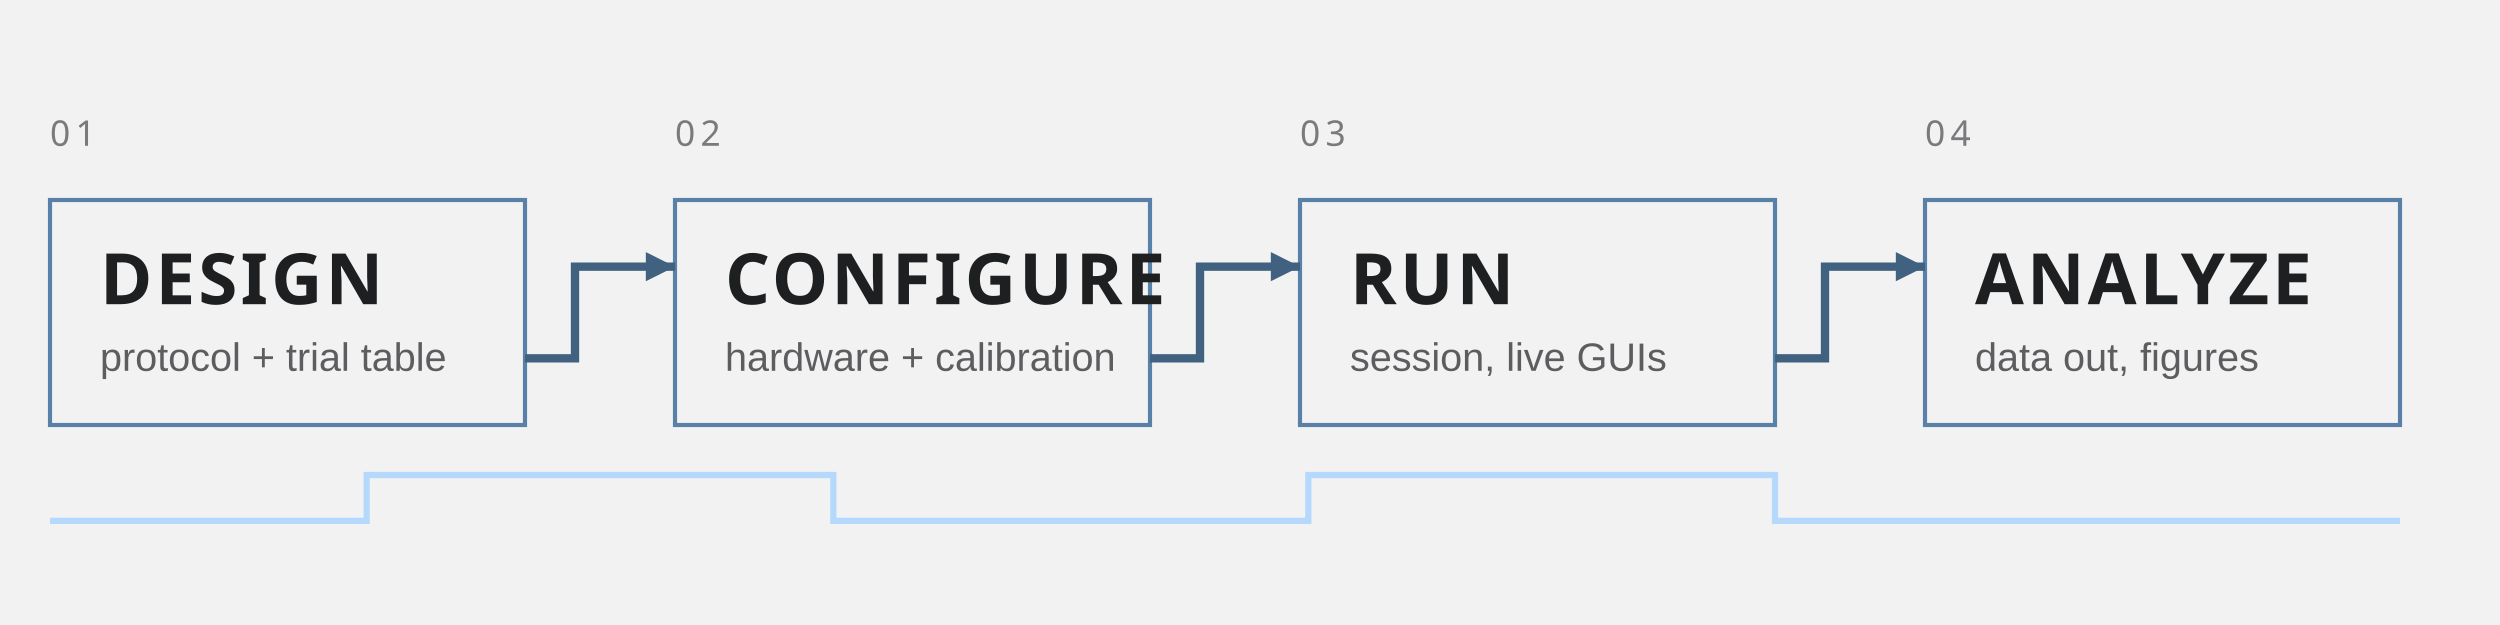
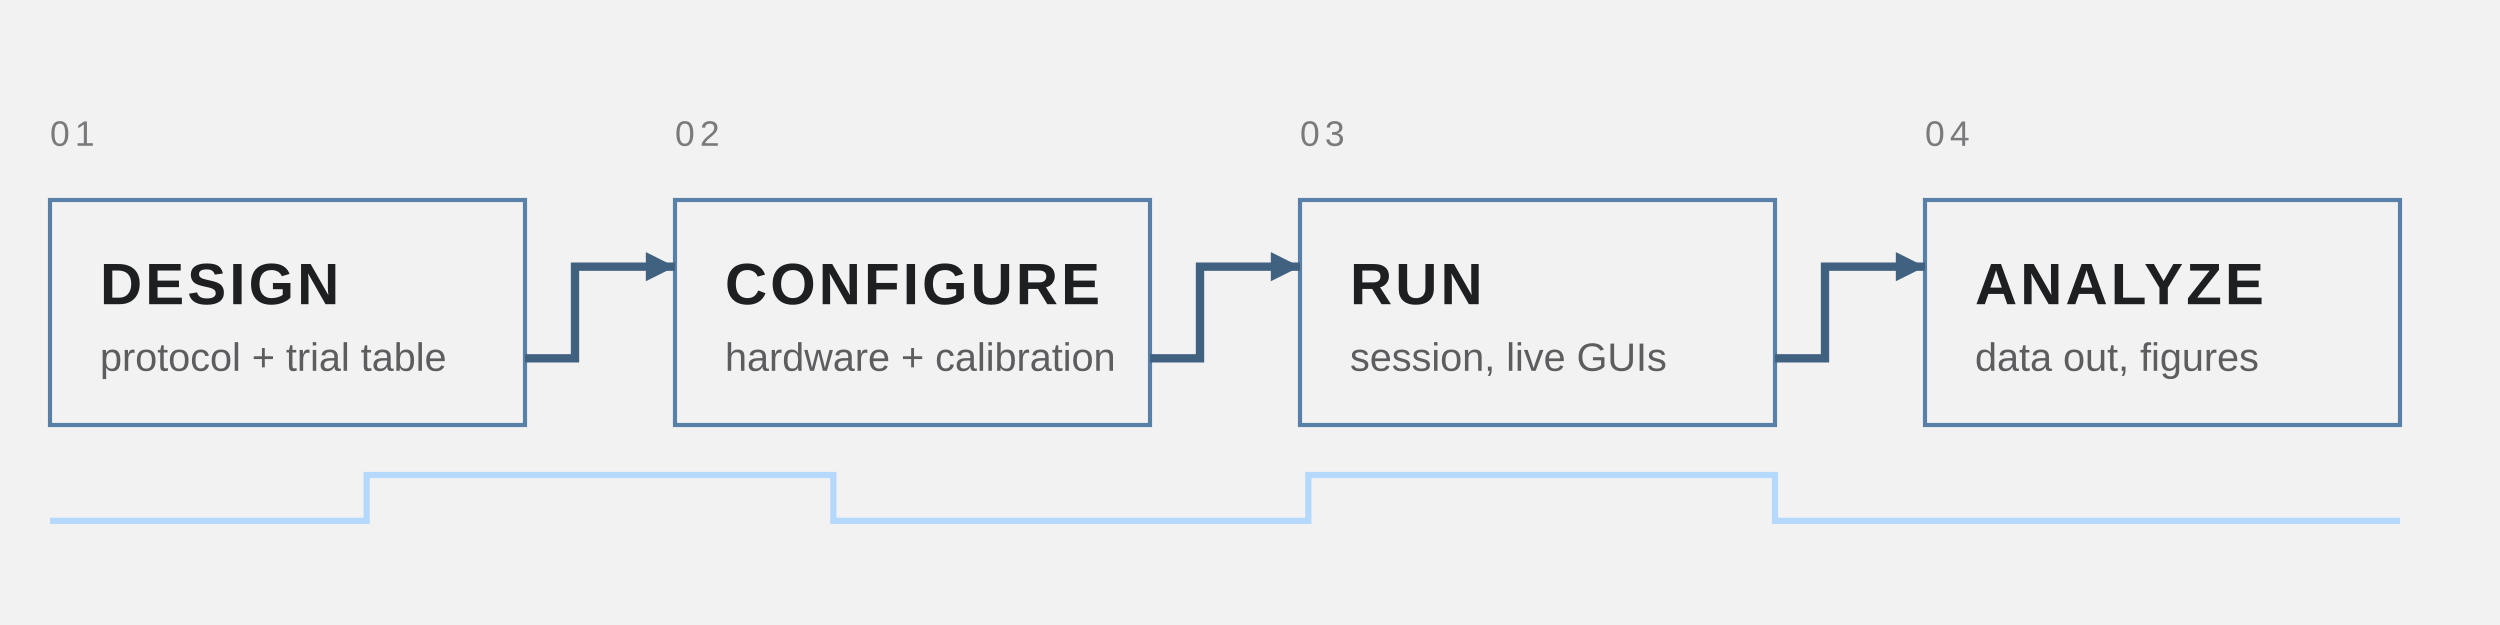
<svg xmlns="http://www.w3.org/2000/svg" viewBox="0 0 1200 300" width="1200" height="300">
  <rect width="1200" height="300" fill="#f2f2f3" />
  <g stroke="#5980a6" stroke-width="2" fill="none">
    <rect x="24" y="96" width="228" height="108" />
    <rect x="324" y="96" width="228" height="108" />
    <rect x="624" y="96" width="228" height="108" />
    <rect x="924" y="96" width="228" height="108" />
  </g>
-   <g font-family="Barlow Condensed, Arial Narrow, sans-serif" fill="#1d1f20" font-weight="700" font-size="34" letter-spacing="1.5">
+   <g font-family="Barlow Condensed, Arial Narrow, Arial, sans-serif" fill="#1d1f20" font-weight="700" font-size="28" letter-spacing="1.5">
    <text x="48" y="146">DESIGN</text>
    <text x="348" y="146">CONFIGURE</text>
    <text x="648" y="146">RUN</text>
    <text x="948" y="146">ANALYZE</text>
  </g>
  <g font-family="Barlow, Arial, sans-serif" fill="#5d5d60" font-size="19">
    <text x="48" y="178">protocol + trial table</text>
    <text x="348" y="178">hardware + calibration</text>
    <text x="648" y="178">session, live GUIs</text>
    <text x="948" y="178">data out, figures</text>
  </g>
  <g stroke="#416180" stroke-width="4" fill="none">
    <path d="M252 172H276V128H324" />
    <path d="M552 172H576V128H624" />
    <path d="M852 172H876V128H924" />
  </g>
  <g fill="#416180">
    <path d="M324 128l-14 -7v14z" />
    <path d="M624 128l-14 -7v14z" />
    <path d="M924 128l-14 -7v14z" />
  </g>
-   <g font-family="Barlow Condensed, Arial Narrow, sans-serif" fill="#7a7a7d" font-size="17" letter-spacing="2.5">
+   <g font-family="Barlow Condensed, Arial Narrow, Arial, sans-serif" fill="#7a7a7d" font-size="17" letter-spacing="2.5">
    <text x="24" y="70">01</text>
    <text x="324" y="70">02</text>
    <text x="624" y="70">03</text>
    <text x="924" y="70">04</text>
  </g>
  <path d="M24 250H176V228H400V250H628V228H852V250H1152" fill="none" stroke="#b5d9fd" stroke-width="3" />
</svg>
